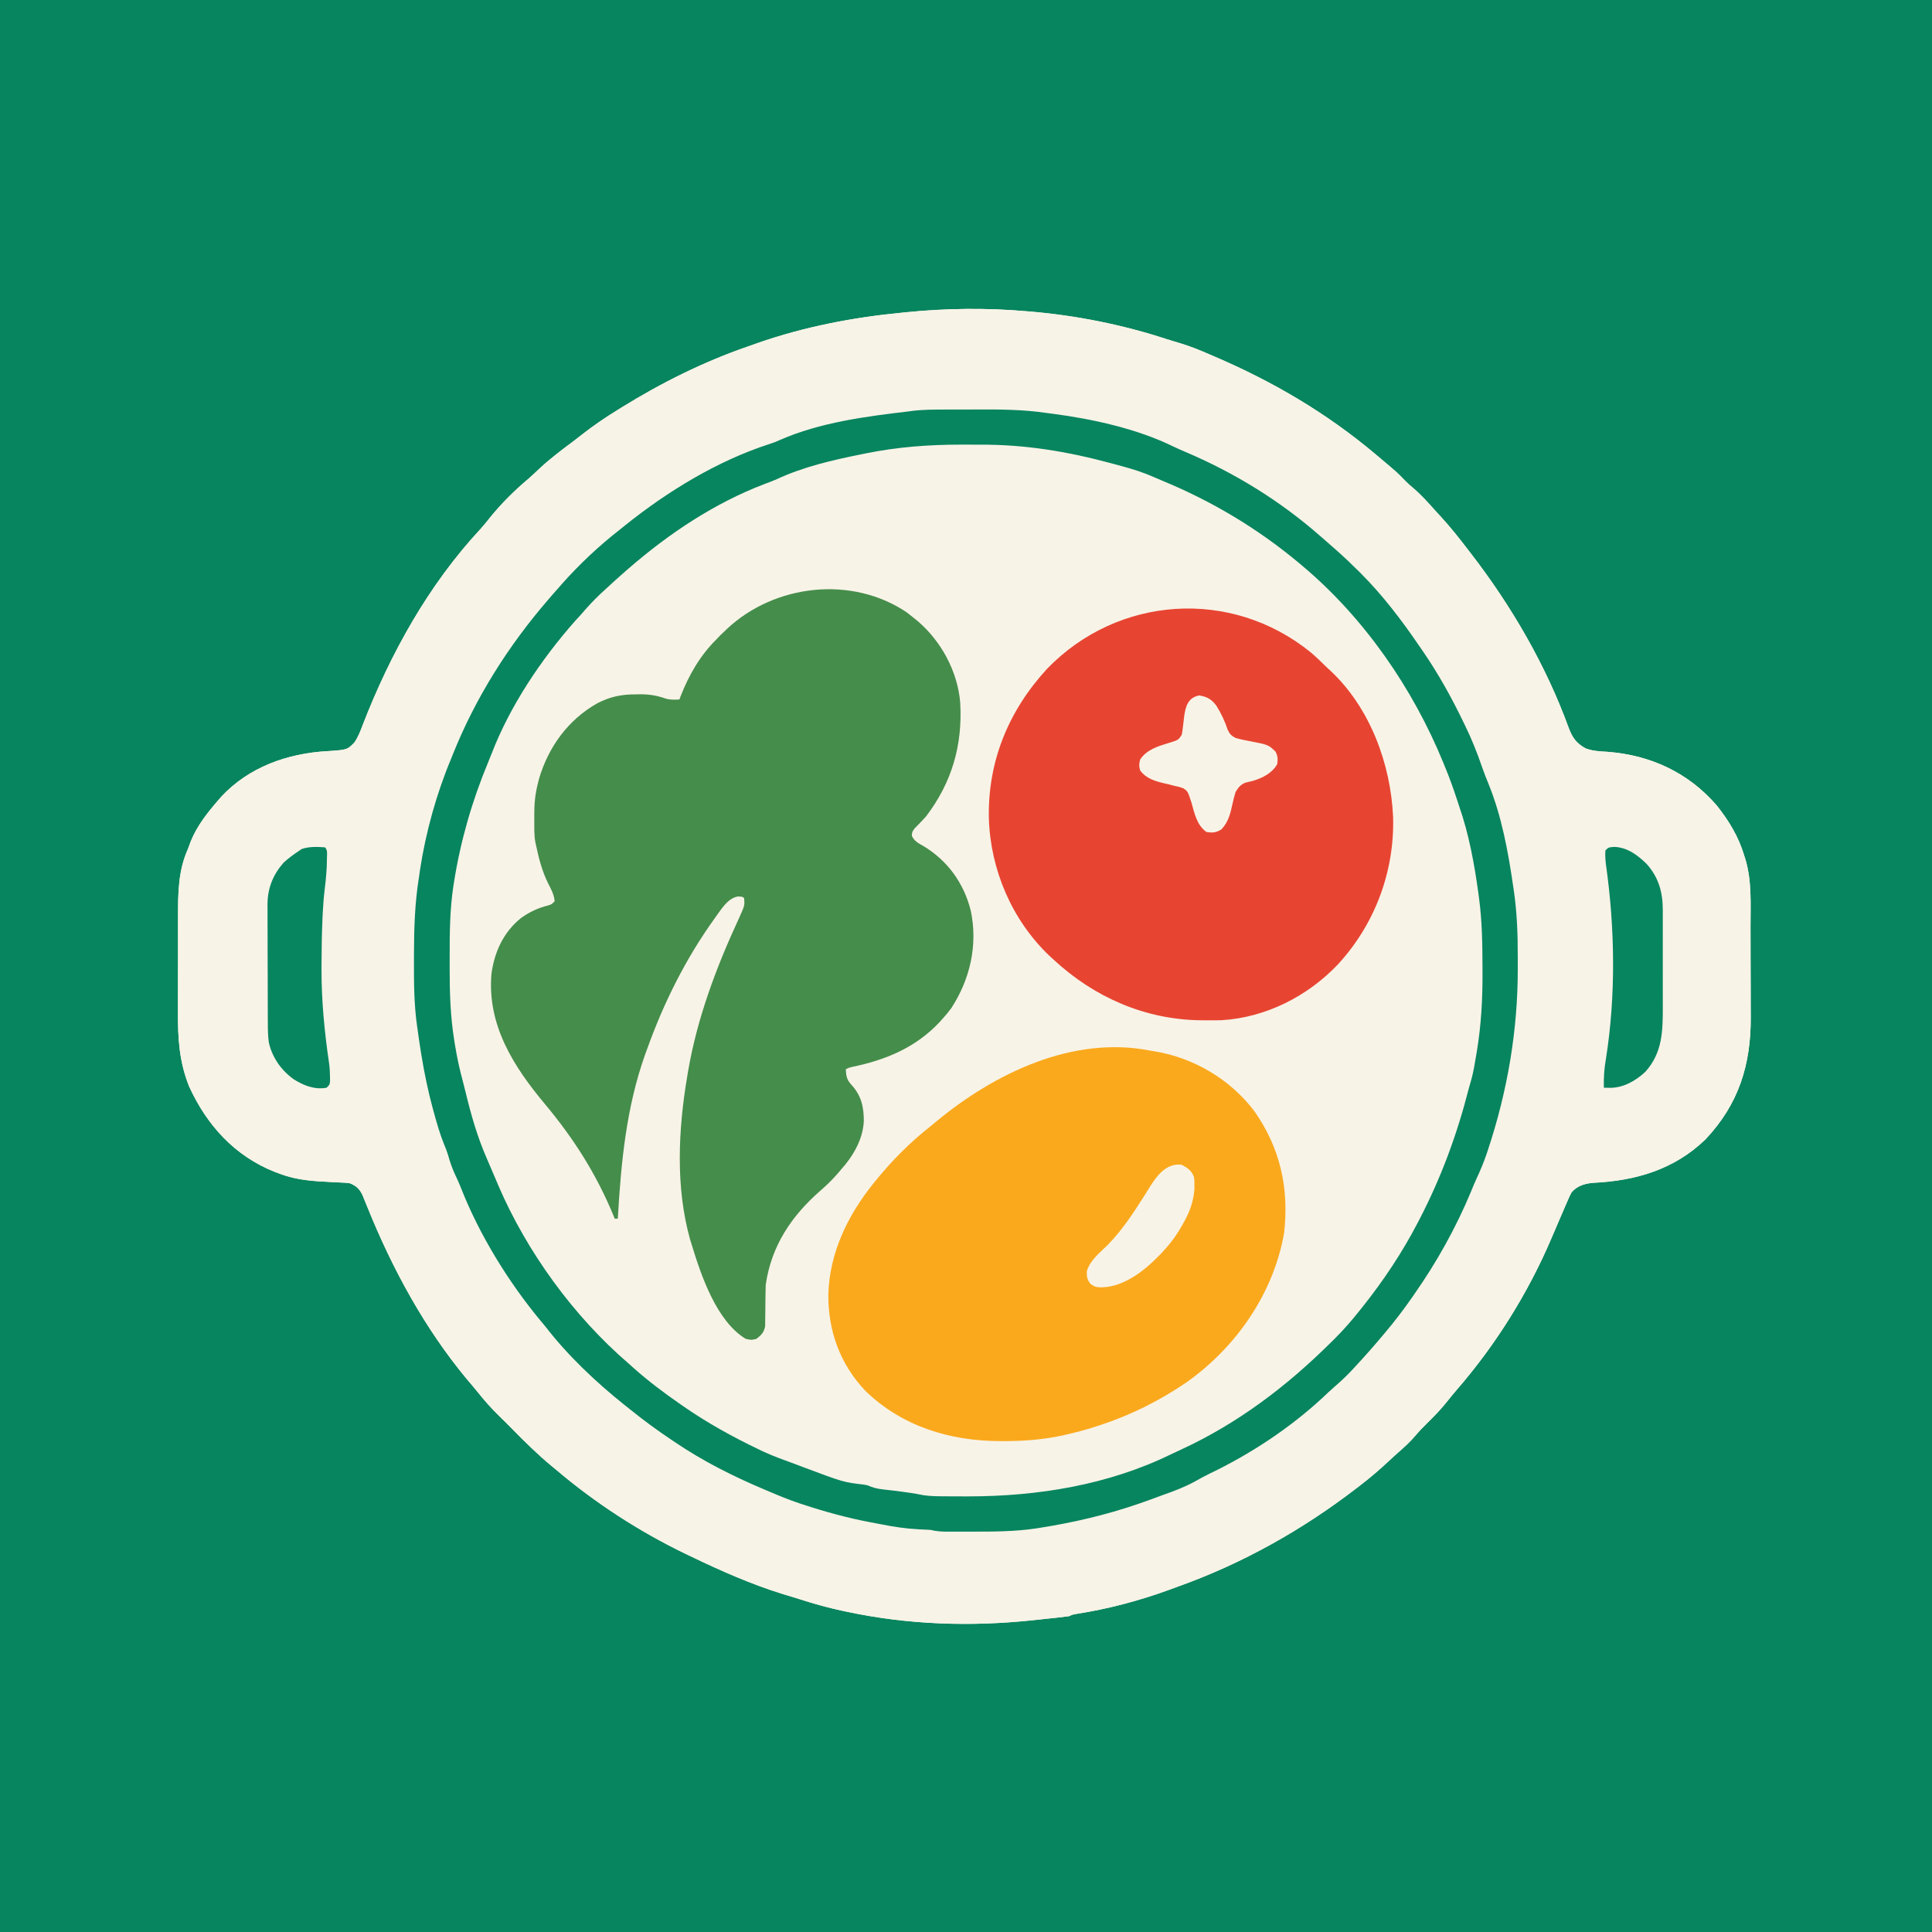
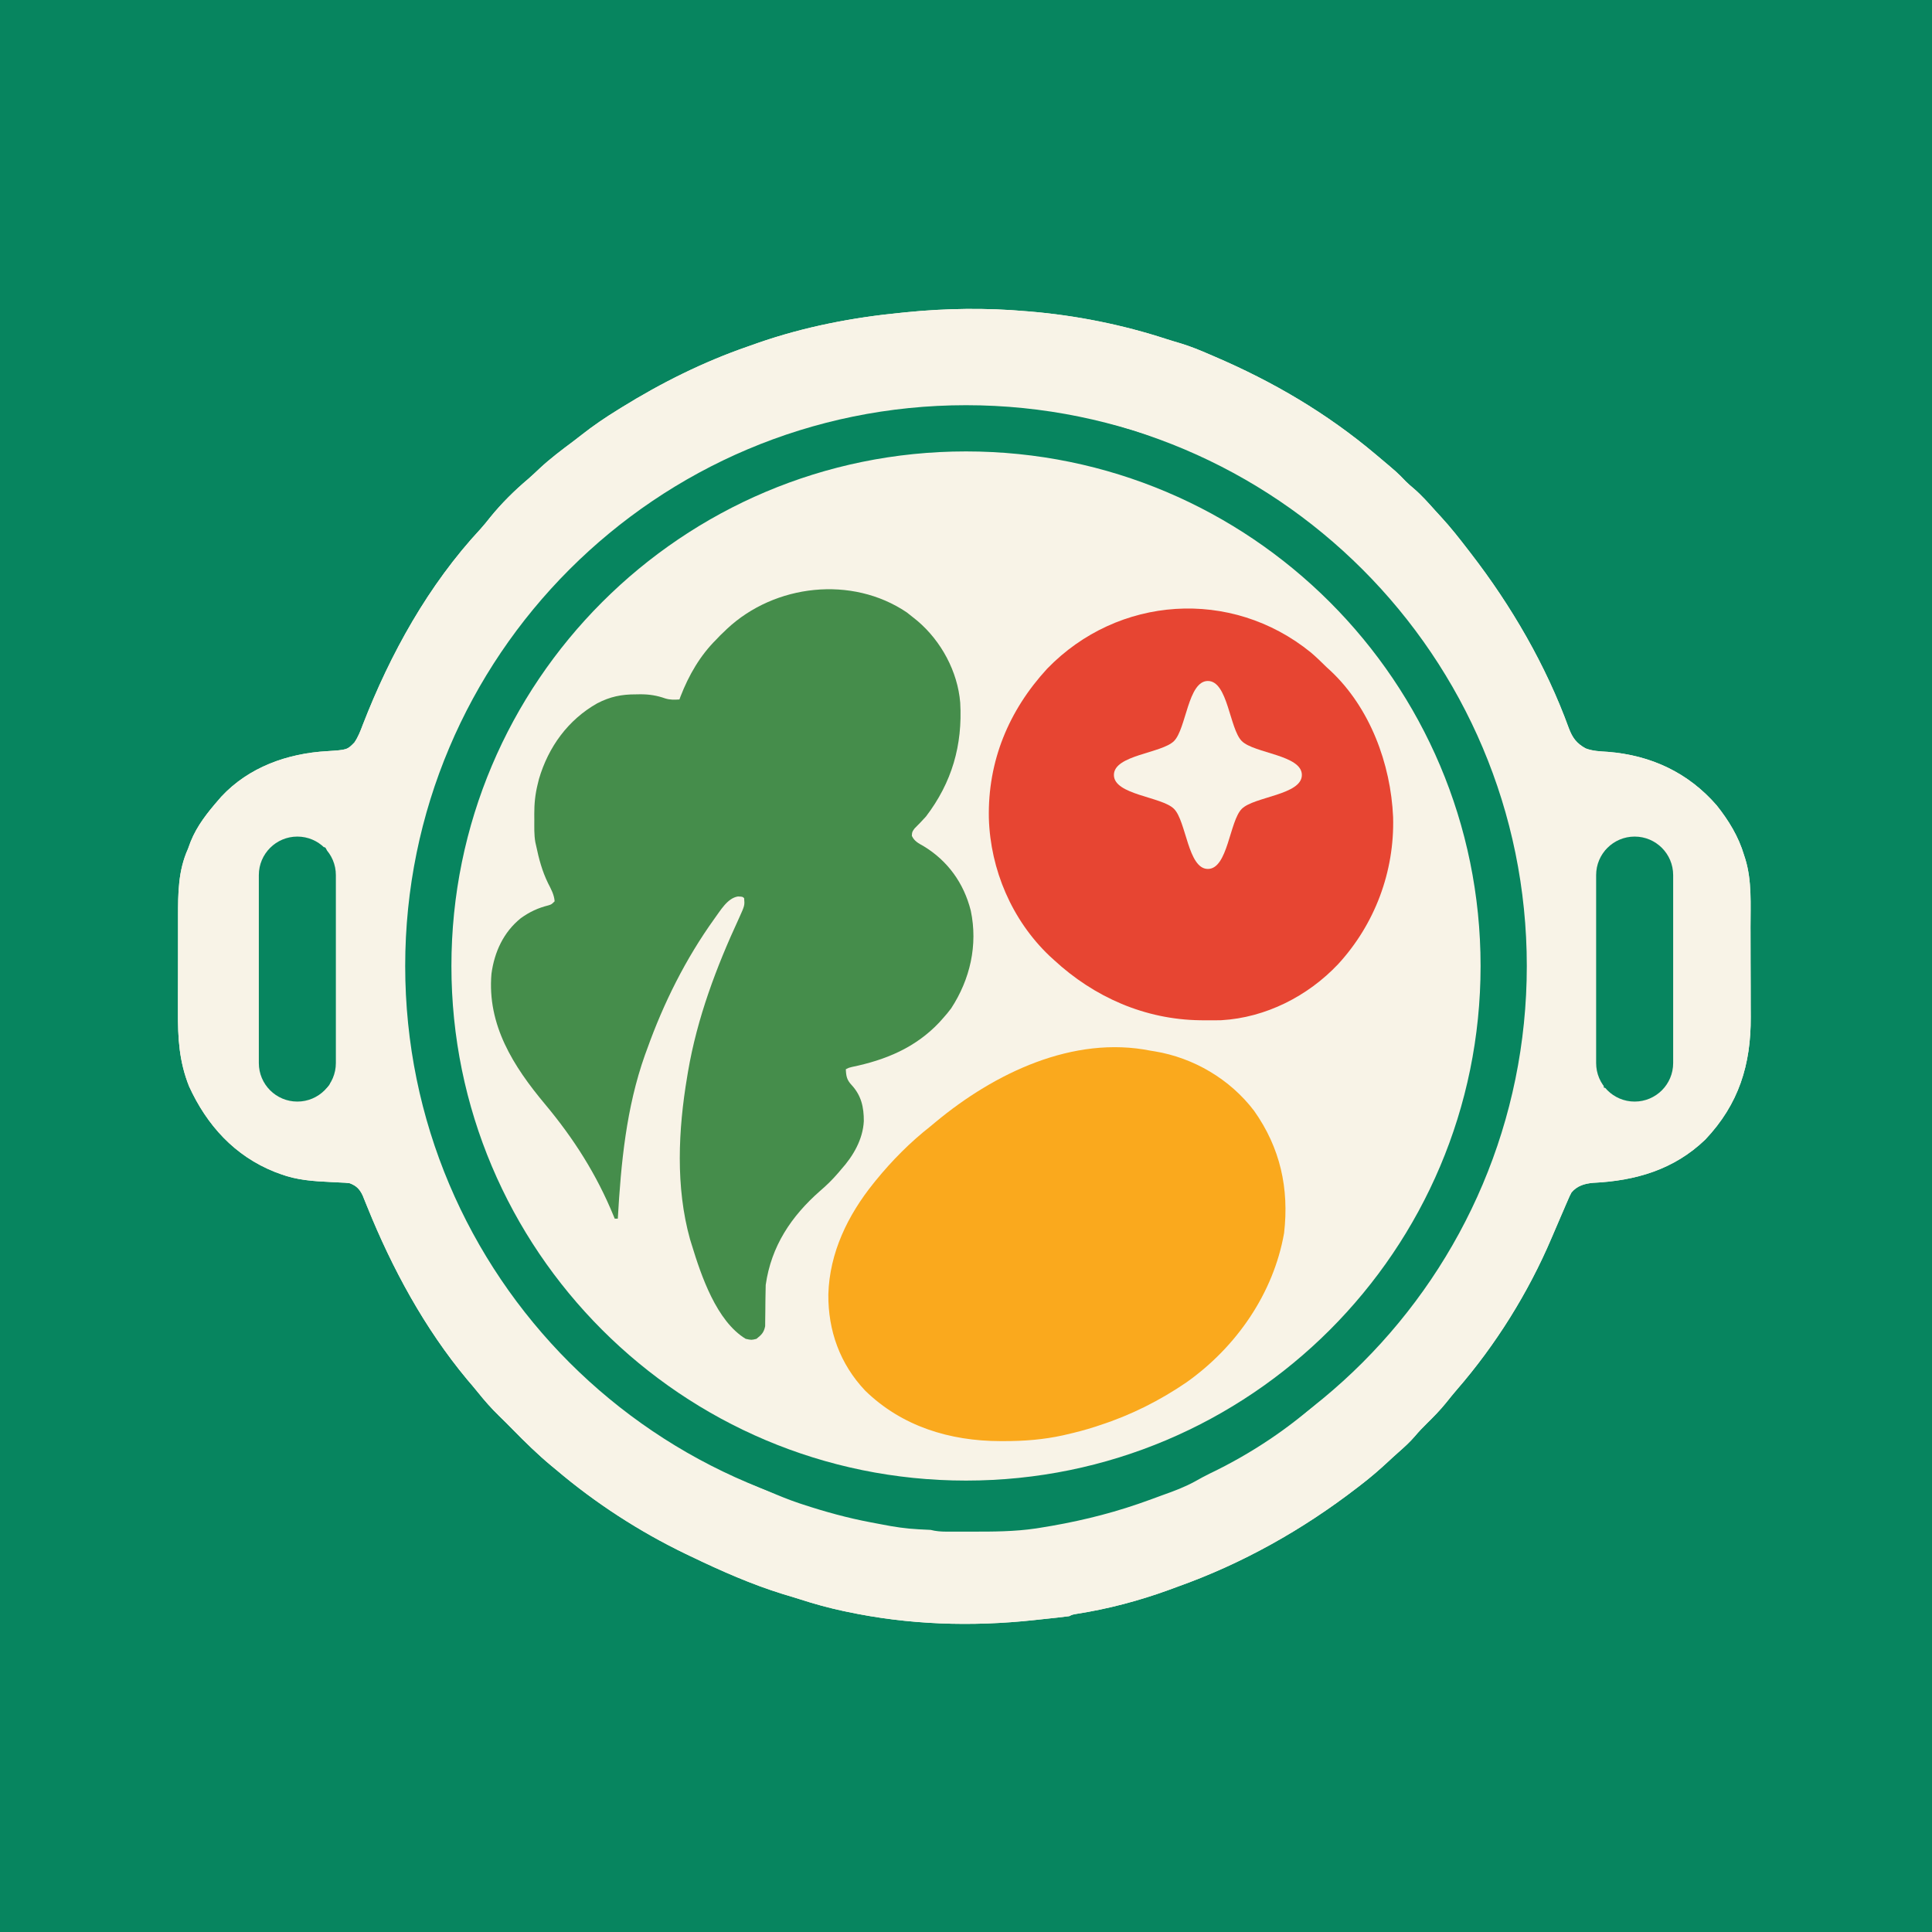
<svg xmlns="http://www.w3.org/2000/svg" viewBox="0 0 1254 1254">
  <path fill="#07855F" d="M0 0h1254v1254H0z" />
  <g transform="translate(0 16)">
    <path d="M0 0 C0.87 0.07 1.74 0.14 2.63 0.21 C32.52 2.74 62.6 8.75 91.1 18.07 C94.22 19.07 97.35 19.99 100.48 20.92 C106.85 22.88 112.9 25.33 119 28 C119.98 28.42 120.95 28.84 121.96 29.27 C160.31 45.7 195.05 66.07 227 93 C227.28 93.24 227.28 93.24 228.71 94.44 C241 104.78 241 104.78 246.45 110.45 C248.14 112.14 249.92 113.65 251.75 115.19 C256.82 119.56 261.22 124.54 265.67 129.52 C266.87 130.86 268.09 132.18 269.32 133.5 C275.63 140.36 281.33 147.62 287 155 C287.47 155.61 287.95 156.22 288.43 156.85 C314.97 191.17 337.45 229.84 352.28 270.67 C354.6 276.83 357.24 280.47 363.15 283.75 C367.82 285.55 372.67 285.69 377.62 286 C405.54 288.21 429.74 299.43 448.25 320.75 C456.01 330.5 462.45 341 466 353 C466.14 353.44 466.14 353.44 466.86 355.66 C471.17 369.84 470.18 385.14 470.2 399.8 C470.21 400.88 470.21 401.97 470.21 403.08 C470.23 408.81 470.24 414.53 470.24 420.25 C470.25 426.12 470.27 431.99 470.3 437.85 C470.32 442.41 470.32 446.96 470.32 451.52 C470.33 453.68 470.33 455.84 470.35 458 C470.52 488.95 462.65 514.62 440.88 537.62 C420.62 557.15 395.66 564.42 368.09 565.73 C362.56 566.21 357.67 567.63 354 572 C352.76 574.38 352.76 574.38 351.55 577.2 C351.1 578.24 350.65 579.27 350.18 580.34 C349.71 581.44 349.24 582.55 348.75 583.69 C348.5 584.25 348.5 584.25 347.26 587.12 C345.18 591.92 343.11 596.73 341.07 601.54 C325.99 637 304.79 671.01 279.51 700.09 C277.12 702.86 274.84 705.7 272.56 708.56 C268.75 713.26 264.62 717.5 260.31 721.72 C257.53 724.45 254.88 727.21 252.38 730.19 C249.12 734 245.5 737.27 241.74 740.58 C239.3 742.73 236.91 744.93 234.53 747.14 C228.89 752.38 223.11 757.32 217 762 C216.32 762.53 215.64 763.05 214.94 763.59 C179.41 790.99 140.31 812.96 98 828 C96.29 828.63 94.59 829.26 92.88 829.89 C73.41 836.98 53.4 842.29 32.93 845.49 C30 846 30 846 28 847 C25.41 847.36 22.84 847.66 20.24 847.94 C19.46 848.02 18.67 848.11 17.87 848.2 C16.2 848.38 14.53 848.55 12.86 848.73 C10.37 848.99 7.87 849.27 5.37 849.54 C-35.52 853.96 -76.4 852.65 -116.69 844.06 C-117.45 843.9 -118.22 843.74 -119.01 843.57 C-128.3 841.56 -137.35 839.09 -146.39 836.16 C-150.04 834.99 -153.7 833.89 -157.38 832.81 C-178.29 826.37 -198.31 817.48 -218 808 C-218.93 807.56 -219.85 807.11 -220.81 806.66 C-251 792.11 -279.43 773.68 -305 752 C-306.07 751.12 -307.14 750.23 -308.21 749.35 C-317.09 741.95 -325.25 733.95 -333.33 725.7 C-336.23 722.74 -339.16 719.81 -342.14 716.93 C-347.03 712.17 -351.44 707.19 -355.7 701.86 C-358 699 -360.37 696.22 -362.75 693.44 C-390.47 660.15 -411.53 621.21 -427.67 581.17 C-427.81 580.84 -427.81 580.84 -428.48 579.19 C-429.21 577.41 -429.92 575.62 -430.64 573.84 C-432.61 569.74 -434.74 567.62 -439 566 C-441.97 565.65 -441.97 565.65 -445.43 565.51 C-446.69 565.44 -447.95 565.38 -449.26 565.32 C-449.59 565.3 -449.59 565.3 -451.27 565.22 C-462.55 564.68 -473.32 564.01 -484 560 C-484.59 559.78 -484.59 559.78 -487.57 558.69 C-513.72 548.29 -531.73 528.36 -543.25 503.19 C-549.75 486.96 -550.59 471.79 -550.5 454.5 C-550.5 452.16 -550.5 449.82 -550.5 447.49 C-550.5 442.62 -550.49 437.75 -550.47 432.88 C-550.44 426.68 -550.44 420.48 -550.45 414.29 C-550.46 409.47 -550.45 404.66 -550.44 399.84 C-550.44 397.56 -550.44 395.27 -550.44 392.99 C-550.45 377.72 -550.38 363.14 -544 349 C-543.41 347.42 -542.83 345.83 -542.25 344.25 C-538.11 333.93 -531.25 325.32 -524 317 C-523.47 316.39 -522.94 315.77 -522.4 315.14 C-504.52 295.89 -479.36 287 -453.69 285.56 C-440.63 284.7 -440.63 284.7 -435.97 279.92 C-433.51 276.28 -432.09 272.6 -430.56 268.5 C-412.65 222.33 -387.96 177.72 -354.05 141.27 C-351.86 138.84 -349.84 136.32 -347.81 133.75 C-340.45 124.66 -331.96 116.29 -323.02 108.75 C-320.46 106.53 -318.02 104.2 -315.56 101.88 C-308.79 95.57 -301.43 90.07 -294.03 84.53 C-292.17 83.13 -290.34 81.71 -288.52 80.27 C-280.98 74.33 -273.16 69.02 -265 64 C-264.27 63.55 -263.55 63.1 -262.8 62.63 C-236.73 46.47 -209.41 32.85 -180.4 22.83 C-178.33 22.11 -176.26 21.38 -174.2 20.64 C-144.16 10.16 -112.61 4.05 -81 1 C-80 0.9 -79.01 0.79 -77.98 0.69 C-52.3 -1.92 -25.74 -2.26 0 0 Z " fill="#F8F3E7" transform="translate(666,186)" />
    <path d="M0 0 C0.87 0.07 1.74 0.14 2.63 0.21 C32.52 2.74 62.6 8.75 91.1 18.07 C94.22 19.07 97.35 19.99 100.48 20.92 C106.85 22.88 112.9 25.33 119 28 C119.98 28.42 120.95 28.84 121.96 29.27 C160.31 45.7 195.05 66.07 227 93 C227.28 93.24 227.28 93.24 228.71 94.44 C241 104.78 241 104.78 246.45 110.45 C248.14 112.14 249.92 113.65 251.75 115.19 C256.82 119.56 261.22 124.54 265.67 129.52 C266.87 130.86 268.09 132.18 269.32 133.5 C275.63 140.36 281.33 147.62 287 155 C287.47 155.61 287.95 156.22 288.43 156.85 C314.97 191.17 337.45 229.84 352.28 270.67 C354.6 276.83 357.24 280.47 363.15 283.75 C367.82 285.55 372.67 285.69 377.62 286 C405.54 288.21 429.74 299.43 448.25 320.75 C456.01 330.5 462.45 341 466 353 C466.14 353.44 466.14 353.44 466.86 355.66 C471.17 369.84 470.18 385.14 470.2 399.8 C470.21 400.88 470.21 401.97 470.21 403.08 C470.23 408.81 470.24 414.53 470.24 420.25 C470.25 426.12 470.27 431.99 470.3 437.85 C470.32 442.41 470.32 446.96 470.32 451.52 C470.33 453.68 470.33 455.84 470.35 458 C470.52 488.95 462.65 514.62 440.88 537.62 C420.62 557.15 395.66 564.42 368.09 565.73 C362.56 566.21 357.67 567.63 354 572 C352.76 574.38 352.76 574.38 351.55 577.2 C351.1 578.24 350.65 579.27 350.18 580.34 C349.71 581.44 349.24 582.55 348.75 583.69 C348.5 584.25 348.5 584.25 347.26 587.12 C345.18 591.92 343.11 596.73 341.07 601.54 C325.99 637 304.79 671.01 279.51 700.09 C277.12 702.86 274.84 705.7 272.56 708.56 C268.75 713.26 264.62 717.5 260.31 721.72 C257.53 724.45 254.88 727.21 252.38 730.19 C249.12 734 245.5 737.27 241.74 740.58 C239.3 742.73 236.91 744.93 234.53 747.14 C228.89 752.38 223.11 757.32 217 762 C216.32 762.53 215.64 763.05 214.94 763.59 C179.41 790.99 140.31 812.96 98 828 C96.29 828.63 94.59 829.26 92.88 829.89 C73.41 836.98 53.4 842.29 32.93 845.49 C30 846 30 846 28 847 C25.41 847.36 22.84 847.66 20.24 847.94 C19.46 848.02 18.67 848.11 17.87 848.2 C16.2 848.38 14.53 848.55 12.86 848.73 C10.37 848.99 7.87 849.27 5.37 849.54 C-35.52 853.96 -76.4 852.65 -116.69 844.06 C-117.45 843.9 -118.22 843.74 -119.01 843.57 C-128.3 841.56 -137.35 839.09 -146.39 836.16 C-150.04 834.99 -153.7 833.89 -157.38 832.81 C-178.29 826.37 -198.31 817.48 -218 808 C-218.93 807.56 -219.85 807.11 -220.81 806.66 C-251 792.11 -279.43 773.68 -305 752 C-306.07 751.12 -307.14 750.23 -308.21 749.35 C-317.09 741.95 -325.25 733.95 -333.33 725.7 C-336.23 722.74 -339.16 719.81 -342.14 716.93 C-347.03 712.17 -351.44 707.19 -355.7 701.86 C-358 699 -360.37 696.22 -362.75 693.44 C-390.47 660.15 -411.53 621.21 -427.67 581.17 C-427.81 580.84 -427.81 580.84 -428.48 579.19 C-429.21 577.41 -429.92 575.62 -430.64 573.84 C-432.61 569.74 -434.74 567.62 -439 566 C-441.97 565.65 -441.97 565.65 -445.43 565.51 C-446.69 565.44 -447.95 565.38 -449.26 565.32 C-449.59 565.3 -449.59 565.3 -451.27 565.22 C-462.55 564.68 -473.32 564.01 -484 560 C-484.59 559.78 -484.59 559.78 -487.57 558.69 C-513.72 548.29 -531.73 528.36 -543.25 503.19 C-549.75 486.96 -550.59 471.79 -550.5 454.5 C-550.5 452.16 -550.5 449.82 -550.5 447.49 C-550.5 442.62 -550.49 437.75 -550.47 432.88 C-550.44 426.68 -550.44 420.48 -550.45 414.29 C-550.46 409.47 -550.45 404.66 -550.44 399.84 C-550.44 397.56 -550.44 395.27 -550.44 392.99 C-550.45 377.72 -550.38 363.14 -544 349 C-543.41 347.42 -542.83 345.83 -542.25 344.25 C-538.11 333.93 -531.25 325.32 -524 317 C-523.47 316.39 -522.94 315.77 -522.4 315.14 C-504.52 295.89 -479.36 287 -453.69 285.56 C-440.63 284.7 -440.63 284.7 -435.97 279.92 C-433.51 276.28 -432.09 272.6 -430.56 268.5 C-412.65 222.33 -387.96 177.72 -354.05 141.27 C-351.86 138.84 -349.84 136.32 -347.81 133.75 C-340.45 124.66 -331.96 116.29 -323.02 108.75 C-320.46 106.53 -318.02 104.2 -315.56 101.88 C-308.79 95.57 -301.43 90.07 -294.03 84.53 C-292.17 83.13 -290.34 81.71 -288.52 80.27 C-280.98 74.33 -273.16 69.02 -265 64 C-264.27 63.55 -263.55 63.1 -262.8 62.63 C-236.73 46.47 -209.41 32.85 -180.4 22.83 C-178.33 22.11 -176.26 21.38 -174.2 20.64 C-144.16 10.16 -112.61 4.05 -81 1 C-80 0.9 -79.01 0.79 -77.98 0.69 C-52.3 -1.92 -25.74 -2.26 0 0 Z M-104.19 92.31 C-105.24 92.52 -106.3 92.73 -107.39 92.95 C-125.73 96.68 -144.7 101.01 -161.73 108.99 C-164.41 110.18 -167.13 111.18 -169.88 112.19 C-202.4 124.63 -231.8 144.28 -258 167 C-258.62 167.54 -259.25 168.08 -259.89 168.63 C-264.7 172.81 -269.41 177.09 -274.06 181.44 C-274.73 182.05 -275.4 182.67 -276.09 183.31 C-280.71 187.63 -284.89 192.2 -289 197 C-290.21 198.31 -291.41 199.63 -292.62 200.94 C-314.64 225.82 -335 256.17 -346.96 287.3 C-347.7 289.22 -348.47 291.12 -349.26 293.01 C-359.64 317.96 -367.08 343.81 -371.31 370.5 C-371.47 371.5 -371.63 372.5 -371.8 373.53 C-374.01 388.53 -374.17 403.6 -374.13 418.72 C-374.13 421.5 -374.13 424.27 -374.14 427.05 C-374.14 442.52 -373.66 457.76 -371.19 473.06 C-371.01 474.18 -370.83 475.3 -370.65 476.45 C-369.35 484.42 -367.69 492.18 -365.54 499.97 C-364.93 502.26 -364.37 504.55 -363.81 506.85 C-360.22 521.68 -356.16 536 -350 550 C-349.22 551.82 -348.44 553.65 -347.66 555.47 C-346.45 558.32 -345.22 561.16 -344 564 C-343.55 565.08 -343.1 566.16 -342.63 567.27 C-324.08 610.49 -293.72 652.33 -258 683 C-256.89 683.99 -255.79 684.98 -254.69 685.97 C-245.28 694.37 -235.36 701.81 -225 709 C-224.37 709.44 -223.73 709.89 -223.08 710.35 C-207.29 721.38 -190.37 730.72 -173 739 C-172.2 739.38 -171.4 739.77 -170.58 740.16 C-163.84 743.28 -156.82 745.76 -149.85 748.32 C-148.33 748.88 -146.81 749.45 -145.3 750.03 C-118.53 760.09 -118.53 760.09 -105.34 761.61 C-103 762 -103 762 -100.66 762.98 C-97.28 764.28 -94.1 764.6 -90.5 765 C-89.08 765.16 -87.65 765.33 -86.23 765.5 C-85.52 765.58 -84.81 765.66 -84.08 765.75 C-78.18 766.47 -72.27 767.34 -66.45 768.52 C-61.93 769.15 -57.49 769.18 -52.93 769.2 C-51.95 769.21 -50.98 769.22 -49.97 769.22 C-46.79 769.24 -43.61 769.25 -40.44 769.25 C-39.35 769.25 -38.27 769.25 -37.16 769.25 C7.64 769.21 53.3 761.82 93.88 742.02 C96.25 740.88 98.63 739.78 101.01 738.68 C137.63 721.72 169.1 697.84 197.69 669.5 C198.13 669.07 198.13 669.07 200.35 666.88 C206.34 660.9 211.76 654.64 217 648 C217.56 647.3 218.12 646.6 218.7 645.88 C232.11 628.99 244.02 611.13 254 592 C254.35 591.34 254.69 590.67 255.05 589.99 C269.36 562.48 279.72 534.44 287.36 504.43 C287.88 502.45 288.46 500.48 289.05 498.52 C290.37 493.65 291.18 488.73 292 483.75 C292.16 482.8 292.33 481.84 292.5 480.86 C295.39 463.49 296.34 446.41 296.25 428.81 C296.25 427.78 296.24 426.74 296.24 425.68 C296.19 410.71 296 395.86 294 381 C293.94 380.51 293.94 380.51 293.61 378.04 C290.99 358.81 287.42 339.34 281 321 C280.58 319.73 280.17 318.46 279.75 317.19 C277.4 310.02 274.91 302.96 272 296 C271.63 295.09 271.27 294.19 270.89 293.25 C251.11 244.82 219.31 198.72 179 165 C178.46 164.55 177.92 164.09 177.36 163.63 C150.42 141.07 120.73 123.35 88.26 109.94 C86.33 109.14 84.41 108.31 82.5 107.47 C75.8 104.55 69.04 102.4 61.98 100.53 C59.87 99.97 57.77 99.39 55.66 98.82 C26.9 91.03 -0.47 86.46 -30.37 86.61 C-34.3 86.62 -38.23 86.61 -42.15 86.59 C-63.04 86.57 -83.69 88.13 -104.19 92.31 Z " fill="#F8F3E7" transform="translate(666,186)" />
    <path d="M0 0 C1.52 1.16 3.02 2.35 4.5 3.56 C5.34 4.24 6.18 4.92 7.04 5.61 C22.42 18.69 33.11 38.45 34.75 58.66 C36.33 86.3 29.35 110.48 12.5 132.56 C10.09 135.21 7.64 137.8 5.09 140.31 C3.5 142.56 3.5 142.56 3.35 145.09 C4.99 148.61 7.67 149.91 10.94 151.75 C26.66 161.26 37.12 175.81 41.61 193.68 C46.29 215.96 41.17 238.2 28.88 257.04 C27.19 259.33 25.41 261.45 23.5 263.56 C22.71 264.45 21.92 265.33 21.11 266.24 C5.59 282.66 -13.79 290.61 -35.58 295.1 C-37.5 295.56 -37.5 295.56 -39.5 296.56 C-39.31 301.12 -38.85 303.53 -35.69 306.88 C-29.48 313.66 -27.79 321.12 -27.82 330.24 C-28.41 342.1 -34.71 352.91 -42.5 361.56 C-43.14 362.32 -43.78 363.08 -44.44 363.86 C-48.11 368.14 -51.96 371.92 -56.24 375.58 C-74.93 392 -87.91 411.38 -91.5 436.56 C-91.59 438.89 -91.63 441.21 -91.64 443.54 C-91.66 444.85 -91.68 446.16 -91.7 447.51 C-91.73 449.57 -91.75 451.63 -91.75 453.7 C-91.75 455.71 -91.79 457.71 -91.83 459.72 C-91.83 460.32 -91.83 460.32 -91.86 463.34 C-92.68 467.48 -94.24 468.96 -97.5 471.56 C-100.75 472.38 -100.75 472.38 -104.5 471.56 C-123.44 460.06 -133.36 430.64 -139.5 410.56 C-139.88 409.34 -140.26 408.12 -140.64 406.87 C-150.07 373.05 -148.27 335.84 -142.5 301.56 C-142.41 301.01 -142.41 301.01 -141.95 298.23 C-136.01 263.35 -123.59 230.37 -108.78 198.4 C-105.11 190.26 -105.11 190.26 -105.5 185.56 C-106.5 184.56 -106.5 184.56 -109.56 184.44 C-116.44 185.53 -120.94 193.71 -124.85 198.94 C-143.46 224.87 -157.78 253.55 -168.5 283.56 C-168.96 284.82 -169.43 286.07 -169.89 287.33 C-182.04 321.61 -185.45 357.55 -187.5 393.56 C-188.16 393.56 -188.82 393.56 -189.5 393.56 C-189.72 393.02 -189.94 392.48 -190.17 391.92 C-201.25 364.87 -216.07 341.59 -234.8 319.18 C-255.26 294.69 -272.39 267.84 -269.5 234.56 C-267.59 220.47 -261.72 207.64 -250.5 198.56 C-244.84 194.48 -239.31 191.88 -232.53 190.2 C-230.5 189.56 -230.5 189.56 -228.5 187.56 C-228.83 183.19 -230.86 179.6 -232.81 175.75 C-236.63 167.93 -238.72 160.05 -240.5 151.56 C-240.59 151.17 -240.59 151.17 -241.03 149.2 C-241.9 144.3 -241.68 139.34 -241.69 134.38 C-241.7 133.29 -241.71 132.2 -241.72 131.08 C-241.74 124.32 -241.14 118.12 -239.5 111.56 C-239.23 110.45 -238.96 109.34 -238.68 108.2 C-232.59 87.41 -219.79 69.78 -200.88 59.08 C-192.46 54.72 -185.12 53.22 -175.69 53.25 C-175.22 53.24 -175.22 53.24 -172.86 53.2 C-167.05 53.2 -162.18 53.97 -156.7 55.9 C-153.52 56.86 -150.79 56.78 -147.5 56.56 C-147.38 56.23 -147.38 56.23 -146.76 54.54 C-141.39 40.74 -134.07 28.02 -123.5 17.56 C-122.68 16.7 -121.85 15.83 -121 14.94 C-120.18 14.15 -119.35 13.37 -118.5 12.56 C-117.89 11.97 -117.28 11.38 -116.66 10.77 C-85.6 -18.32 -35.59 -23.97 0 0 Z " fill="#458D4B" transform="translate(588.5,381.4375)" />
    <path d="M0 0 C0.81 0.13 1.62 0.26 2.45 0.39 C27.8 4.57 51.4 18.49 67 39 C83.99 63.01 89.8 89.36 86.46 118.36 C79.57 157.56 55.45 192.28 23.22 215.16 C5.96 226.98 -13.09 236.57 -33 243 C-34.03 243.35 -35.06 243.69 -36.12 244.05 C-42.3 246.05 -48.54 247.68 -54.88 249.12 C-55.56 249.28 -56.24 249.44 -56.94 249.61 C-69.76 252.43 -82.48 253.41 -95.56 253.38 C-95.93 253.38 -95.93 253.38 -97.79 253.38 C-130.47 253.32 -161.61 243.83 -185.39 220.67 C-201.83 203.34 -209.56 181.64 -209.35 158.08 C-208.58 131.09 -196.7 106.71 -180 86 C-179.53 85.41 -179.06 84.83 -178.57 84.22 C-167.95 71.18 -156.23 59.39 -143 49 C-141.89 48.08 -140.79 47.16 -139.69 46.24 C-101.63 14.64 -50.49 -10.16 0 0 Z " fill="#FAA91D" transform="translate(747,666)" />
    <path d="M0 0 C3.56 3.03 6.89 6.26 10.21 9.55 C11.05 10.31 11.88 11.07 12.74 11.86 C38.42 35.91 51.9 72.26 53.43 106.88 C54.42 142.26 41.56 176.47 17.7 202.4 C-1.92 223.15 -29.23 237.06 -58.04 238.74 C-61.4 238.82 -64.74 238.83 -68.1 238.8 C-69.29 238.79 -70.49 238.78 -71.71 238.77 C-107.64 238.3 -140.58 223.82 -166.79 199.55 C-167.76 198.66 -168.72 197.78 -169.72 196.87 C-194 173.69 -207.97 141.01 -208.95 107.59 C-209.7 70.62 -196.13 37.77 -171.09 10.56 C-125.11 -36.89 -51.68 -41.91 0 0 Z " fill="#E74532" transform="translate(850.79,407.4517)" />
    <path d="M0 0 C1.33 -0 2.67 -0.01 4 -0.01 C6.79 -0.02 9.58 -0.02 12.37 -0.02 C15.19 -0.02 18.02 -0.02 20.84 -0.04 C36.07 -0.11 51.09 -0.06 66.19 2.17 C67.68 2.36 69.16 2.56 70.65 2.75 C96.31 6.11 125.25 12.47 148.54 23.88 C151.17 25.16 153.83 26.31 156.52 27.45 C188.62 41.13 217.96 59.14 244.19 82.17 C244.92 82.8 245.66 83.43 246.41 84.09 C248.35 85.77 250.27 87.47 252.19 89.17 C252.93 89.82 253.68 90.47 254.44 91.14 C259.4 95.52 264.19 100.06 268.88 104.73 C269.4 105.25 269.92 105.77 270.46 106.3 C284.63 120.52 296.91 136.61 308.19 153.17 C309.05 154.41 309.91 155.66 310.77 156.9 C320.85 171.6 329.49 187.11 337.19 203.17 C337.5 203.8 337.81 204.44 338.13 205.09 C342.45 213.95 346.01 222.83 349.19 232.17 C349.68 233.52 350.18 234.88 350.69 236.23 C350.92 236.85 351.15 237.47 351.39 238.1 C352 239.66 352.63 241.22 353.27 242.77 C361.94 264.09 366.08 286.93 369.38 309.61 C369.46 310.18 369.46 310.18 369.89 313.09 C371.83 326.97 372.35 340.64 372.32 354.64 C372.32 357.46 372.32 360.29 372.33 363.11 C372.35 403.07 365.64 442.28 353.07 480.23 C352.91 480.7 352.91 480.7 352.12 483.09 C350.18 488.76 347.91 494.2 345.36 499.62 C344.16 502.23 343.07 504.87 342 507.54 C332.2 531.07 319.8 553.29 305.19 574.17 C304.99 574.47 304.99 574.47 303.94 575.97 C298.37 584 292.51 591.7 286.19 599.17 C285.76 599.69 285.32 600.21 284.87 600.74 C278.91 607.87 272.77 614.81 266.44 621.61 C265.84 622.26 265.24 622.91 264.62 623.57 C260.95 627.48 257.12 631.07 253.05 634.56 C250.55 636.73 248.16 639.01 245.75 641.29 C224.6 660.92 198.79 677.98 172.82 690.4 C169.36 692.06 166.03 693.91 162.69 695.79 C156.03 699.42 149.14 702.01 142.01 704.52 C139.54 705.4 137.08 706.32 134.63 707.23 C132.82 707.88 131.01 708.53 129.19 709.17 C128.66 709.36 128.66 709.36 125.96 710.31 C105.07 717.49 83.74 722.44 61.94 725.86 C61.2 725.97 60.46 726.09 59.69 726.22 C45.78 728.29 31.72 728.33 17.69 728.3 C14.9 728.29 12.12 728.3 9.34 728.3 C7.55 728.3 5.77 728.3 3.99 728.3 C3.16 728.3 2.34 728.3 1.49 728.31 C-2.13 728.29 -5.32 728.06 -8.81 727.17 C-11.37 727.01 -13.93 726.89 -16.5 726.79 C-24.67 726.38 -32.53 725.21 -40.55 723.61 C-42.92 723.15 -45.31 722.7 -47.69 722.26 C-62.7 719.42 -77.18 715.44 -91.68 710.67 C-92.51 710.4 -93.35 710.12 -94.2 709.84 C-100.88 707.6 -107.34 704.93 -113.81 702.17 C-114.78 701.76 -115.75 701.35 -116.75 700.93 C-137.08 692.35 -156.52 682.56 -174.81 670.17 C-175.12 669.96 -175.12 669.96 -176.72 668.89 C-185.87 662.78 -194.68 656.35 -203.24 649.44 C-204.68 648.27 -206.14 647.12 -207.6 645.97 C-226.16 631.16 -244.3 613.97 -258.81 595.17 C-259.68 594.11 -260.56 593.06 -261.44 592.02 C-282.65 566.58 -301.74 535.65 -313.8 504.72 C-314.9 501.94 -316.15 499.25 -317.43 496.54 C-319.37 492.35 -320.79 488.2 -322.02 483.75 C-322.76 481.34 -323.63 479.1 -324.62 476.79 C-327.32 470.11 -329.28 463.23 -331.18 456.29 C-331.38 455.59 -331.57 454.88 -331.77 454.16 C-334.92 442.62 -337.32 431.03 -339.25 419.23 C-339.37 418.5 -339.48 417.78 -339.61 417.03 C-340.41 412.08 -341.13 407.13 -341.81 402.17 C-341.91 401.49 -342 400.8 -342.11 400.1 C-344.1 386.01 -344.16 371.95 -344.12 357.73 C-344.12 356.53 -344.12 355.34 -344.12 354.11 C-344.08 336.91 -343.6 320.16 -340.81 303.17 C-340.61 301.75 -340.41 300.34 -340.22 298.93 C-336.46 274.28 -329.47 249.12 -319.81 226.17 C-319.65 225.76 -319.65 225.76 -318.84 223.71 C-304.05 186.8 -282.76 153.21 -256.81 123.17 C-256.19 122.45 -255.58 121.73 -254.94 120.99 C-253.25 119.03 -251.53 117.1 -249.81 115.17 C-249.06 114.31 -248.31 113.46 -247.54 112.58 C-236.34 100.06 -224.04 88.51 -210.81 78.17 C-209.49 77.1 -208.16 76.04 -206.84 74.97 C-179.25 52.91 -147.08 33.25 -113.33 22.35 C-109.81 21.17 -109.81 21.17 -106.63 19.76 C-80.54 8.32 -50.86 4.47 -22.81 1.17 C-22.17 1.08 -21.54 0.99 -20.88 0.9 C-13.93 0.01 -7 0.01 0 0 Z M-51 28.48 C-52.05 28.69 -53.11 28.9 -54.19 29.12 C-72.54 32.85 -91.51 37.18 -108.54 45.16 C-111.22 46.35 -113.94 47.34 -116.68 48.36 C-149.2 60.8 -178.61 80.44 -204.81 103.17 C-205.43 103.71 -206.05 104.25 -206.7 104.8 C-211.5 108.98 -216.21 113.26 -220.87 117.61 C-221.54 118.22 -222.21 118.84 -222.9 119.47 C-227.52 123.79 -231.7 128.36 -235.81 133.17 C-237.02 134.48 -238.22 135.79 -239.43 137.11 C-261.45 161.99 -281.81 192.34 -293.77 223.47 C-294.51 225.38 -295.28 227.28 -296.07 229.18 C-306.44 254.13 -313.89 279.98 -318.12 306.67 C-318.28 307.67 -318.44 308.67 -318.6 309.7 C-320.82 324.69 -320.97 339.76 -320.94 354.89 C-320.93 357.67 -320.94 360.44 -320.95 363.22 C-320.95 378.69 -320.47 393.93 -318 409.23 C-317.82 410.35 -317.64 411.47 -317.46 412.62 C-316.16 420.59 -314.5 428.35 -312.35 436.14 C-311.74 438.43 -311.18 440.72 -310.62 443.02 C-307.03 457.85 -302.96 472.17 -296.81 486.17 C-296.03 487.99 -295.25 489.82 -294.47 491.64 C-293.25 494.49 -292.03 497.33 -290.81 500.17 C-290.36 501.25 -289.91 502.33 -289.44 503.44 C-270.89 546.66 -240.53 588.5 -204.81 619.17 C-203.7 620.16 -202.6 621.15 -201.5 622.14 C-192.09 630.54 -182.16 637.98 -171.81 645.17 C-171.17 645.61 -170.54 646.06 -169.89 646.51 C-154.1 657.55 -137.18 666.89 -119.81 675.17 C-119.01 675.55 -118.21 675.94 -117.39 676.33 C-110.65 679.45 -103.62 681.92 -96.66 684.48 C-95.14 685.05 -93.62 685.62 -92.11 686.2 C-65.34 696.25 -65.34 696.25 -52.15 697.78 C-49.81 698.17 -49.81 698.17 -47.47 699.15 C-44.09 700.44 -40.91 700.77 -37.31 701.17 C-35.88 701.33 -34.46 701.5 -33.04 701.66 C-32.33 701.75 -31.62 701.83 -30.89 701.91 C-24.99 702.63 -19.08 703.51 -13.26 704.68 C-8.74 705.32 -4.3 705.35 0.26 705.37 C1.24 705.38 2.22 705.39 3.22 705.39 C6.4 705.41 9.58 705.42 12.75 705.42 C13.84 705.42 14.92 705.42 16.03 705.42 C60.83 705.38 106.49 697.99 147.07 678.19 C149.44 677.05 151.82 675.95 154.2 674.85 C190.82 657.89 222.29 634.01 250.88 605.67 C251.32 605.24 251.32 605.24 253.54 603.04 C259.53 597.07 264.95 590.81 270.19 584.17 C270.75 583.47 271.31 582.77 271.89 582.05 C285.3 565.15 297.21 547.29 307.19 528.17 C307.54 527.51 307.89 526.84 308.24 526.16 C322.56 498.65 332.91 470.6 340.55 440.6 C341.07 438.62 341.65 436.65 342.24 434.69 C343.56 429.81 344.37 424.9 345.19 419.92 C345.36 418.96 345.52 418.01 345.69 417.03 C348.59 399.66 349.54 382.57 349.44 364.98 C349.44 363.95 349.44 362.91 349.43 361.84 C349.38 346.88 349.19 332.03 347.19 317.17 C347.13 316.68 347.13 316.68 346.8 314.2 C344.18 294.98 340.61 275.51 334.19 257.17 C333.77 255.9 333.36 254.63 332.95 253.36 C330.59 246.19 328.1 239.13 325.19 232.17 C324.82 231.26 324.46 230.35 324.08 229.42 C304.31 180.98 272.5 134.89 232.19 101.17 C231.65 100.71 231.11 100.26 230.56 99.79 C203.61 77.24 173.92 59.51 141.45 46.11 C139.52 45.31 137.61 44.47 135.69 43.64 C128.99 40.72 122.24 38.57 115.18 36.69 C113.06 36.13 110.96 35.56 108.85 34.98 C80.09 27.2 52.72 22.63 22.82 22.78 C18.89 22.79 14.97 22.78 11.04 22.76 C-9.85 22.74 -30.5 24.3 -51 28.48 Z " fill="#07855F" transform="translate(612.8086,249.832)" />
    <path d="M0 0 C1.87 1.87 1.17 4.94 1.19 7.44 C1.19 13.98 0.6 20.35 -0.2 26.83 C-0.86 32.29 -1.29 37.72 -1.55 43.21 C-1.59 44.07 -1.63 44.92 -1.67 45.81 C-2.12 55.87 -2.28 65.93 -2.31 76 C-2.32 76.98 -2.32 77.97 -2.32 78.98 C-2.35 99.48 -0.43 119.48 2.55 139.75 C2.97 142.8 3.17 145.73 3.19 148.81 C3.2 149.75 3.22 150.68 3.23 151.64 C3 154 3 154 1 156 C-6.83 157.45 -13.87 154.57 -20.42 150.49 C-28.53 144.64 -34.46 136.22 -36.56 126.36 C-37.1 122.2 -37.16 118.13 -37.16 113.94 C-37.17 113.05 -37.17 112.16 -37.18 111.24 C-37.19 108.3 -37.2 105.36 -37.2 102.42 C-37.21 100.37 -37.21 98.32 -37.22 96.26 C-37.23 91.96 -37.24 87.66 -37.24 83.36 C-37.25 77.87 -37.27 72.38 -37.3 66.89 C-37.32 62.65 -37.32 58.41 -37.32 54.17 C-37.33 52.14 -37.33 50.12 -37.35 48.1 C-37.36 45.26 -37.36 42.42 -37.36 39.58 C-37.37 38.75 -37.37 37.93 -37.38 37.08 C-37.31 26.55 -33.91 17.93 -27 10 C-24.17 7.38 -21.21 5.14 -18 3 C-17.54 2.68 -17.54 2.68 -15.19 1.06 C-10.23 -0.59 -5.19 -0.42 0 0 Z " fill="#07855F" transform="translate(211,534)" />
    <path d="M0 0 C8.44 0.26 15.17 5.25 21.01 10.98 C28.88 19.66 31.63 29.59 31.57 41.12 C31.57 41.97 31.58 42.81 31.58 43.68 C31.59 46.44 31.58 49.2 31.58 51.96 C31.58 53.89 31.58 55.83 31.58 57.76 C31.59 61.81 31.58 65.86 31.57 69.91 C31.56 75.07 31.57 80.24 31.58 85.4 C31.59 89.4 31.59 93.39 31.58 97.39 C31.58 99.29 31.58 101.19 31.59 103.1 C31.62 119.07 31.55 133.63 20.12 146.12 C13.85 151.94 5.74 156.52 -2.94 156.38 C-3.56 156.36 -3.56 156.36 -6.69 156.31 C-6.85 149.84 -6.44 143.81 -5.31 137.44 C1.19 96.42 0.51 52.54 -5.32 11.48 C-5.68 8.37 -5.9 5.45 -5.69 2.31 C-3.69 0.31 -3.69 0.31 0 0 Z " fill="#07855F" transform="translate(1047.688,533.6875)" />
-     <path d="M0 0 C5.13 0.9 8.02 2.51 11.13 6.77 C14.28 11.79 16.61 16.88 18.51 22.5 C19.87 25.25 20.85 26.14 23.56 27.62 C26.49 28.48 29.45 29.06 32.44 29.62 C44.86 32.02 44.86 32.02 49.44 36.44 C50.98 39.43 51.04 41.3 50.56 44.62 C47.3 50.43 41.11 53.55 34.89 55.43 C33.21 55.87 31.52 56.28 29.82 56.66 C26.6 58.04 25.43 59.67 23.56 62.62 C22.74 65.3 22.06 67.83 21.5 70.56 C20.17 76.77 18.81 82.25 14.31 87 C10.71 89.13 8.68 89.29 4.56 88.62 C-1.78 83.92 -3.01 76.76 -5.13 69.46 C-7.46 62.32 -7.46 62.32 -10.27 60.33 C-12.32 59.54 -14.27 59.03 -16.44 58.62 C-17.49 58.35 -18.55 58.07 -19.63 57.78 C-20.6 57.56 -21.57 57.35 -22.56 57.12 C-28.73 55.63 -34.57 53.98 -38.44 48.62 C-39.19 45.31 -39.19 45.31 -38.44 41.62 C-34.01 35 -26.5 32.89 -19.25 30.67 C-13.63 28.91 -13.63 28.91 -11.44 25.62 C-11.01 23.64 -11.01 23.64 -10.76 21.39 C-10.66 20.57 -10.55 19.75 -10.44 18.9 C-10.23 17.19 -10.03 15.47 -9.85 13.76 C-8.97 7.18 -7.33 1.33 0 0 Z " fill="#F8F3E7" transform="translate(778.4375,435.375)" />
-     <path d="M0 0 C3.98 2.14 6.37 3.78 8 8 C8.27 10.48 8.27 10.48 8.25 13.19 C8.25 13.63 8.25 13.63 8.27 15.86 C7.62 23.47 5.53 29.76 1.88 36.44 C1.47 37.18 1.07 37.92 0.66 38.68 C-2.65 44.65 -6.36 49.96 -11 55 C-11.75 55.83 -12.5 56.66 -13.27 57.51 C-23.13 67.91 -36.55 78.99 -51.44 79.56 C-55.01 79.57 -56.47 79.41 -59.3 77.2 C-61.33 74.57 -61.75 72.52 -61.57 69.21 C-59.76 62.25 -53.07 57 -48.1 52.14 C-39.19 43.04 -32.01 32.38 -25.23 21.64 C-24.76 20.89 -24.28 20.14 -23.79 19.37 C-22.88 17.92 -21.97 16.46 -21.07 15 C-16.15 7.2 -10.16 -1.22 0 0 Z " fill="#F8F3E7" transform="translate(767,740)" />
+     <path d="M0 0 C5.13 0.9 8.02 2.51 11.13 6.77 C14.28 11.79 16.61 16.88 18.51 22.5 C19.87 25.25 20.85 26.14 23.56 27.62 C26.49 28.48 29.45 29.06 32.44 29.62 C44.86 32.02 44.86 32.02 49.44 36.44 C50.98 39.43 51.04 41.3 50.56 44.62 C47.3 50.43 41.11 53.55 34.89 55.43 C33.21 55.87 31.52 56.28 29.82 56.66 C26.6 58.04 25.43 59.67 23.56 62.62 C22.74 65.3 22.06 67.83 21.5 70.56 C20.17 76.77 18.81 82.25 14.31 87 C10.71 89.13 8.68 89.29 4.56 88.62 C-1.78 83.92 -3.01 76.76 -5.13 69.46 C-7.46 62.32 -7.46 62.32 -10.27 60.33 C-12.32 59.54 -14.27 59.03 -16.44 58.62 C-17.49 58.35 -18.55 58.07 -19.63 57.78 C-20.6 57.56 -21.57 57.35 -22.56 57.12 C-28.73 55.63 -34.57 53.98 -38.44 48.62 C-39.19 45.31 -39.19 45.31 -38.44 41.62 C-34.01 35 -26.5 32.89 -19.25 30.67 C-13.63 28.91 -13.63 28.91 -11.44 25.62 C-11.01 23.64 -11.01 23.64 -10.76 21.39 C-10.66 20.57 -10.55 19.75 -10.44 18.9 C-10.23 17.19 -10.03 15.47 -9.85 13.76 C-8.97 7.18 -7.33 1.33 0 0 Z " fill="#E74532" transform="translate(778.4375,435.375)" />
+     <path d="M0 0 C3.98 2.14 6.37 3.78 8 8 C8.27 10.48 8.27 10.48 8.25 13.19 C8.25 13.63 8.25 13.63 8.27 15.86 C7.62 23.47 5.53 29.76 1.88 36.44 C1.47 37.18 1.07 37.92 0.66 38.68 C-2.65 44.65 -6.36 49.96 -11 55 C-11.75 55.83 -12.5 56.66 -13.27 57.51 C-23.13 67.91 -36.55 78.99 -51.44 79.56 C-55.01 79.57 -56.47 79.41 -59.3 77.2 C-61.33 74.57 -61.75 72.52 -61.57 69.21 C-59.76 62.25 -53.07 57 -48.1 52.14 C-39.19 43.04 -32.01 32.38 -25.23 21.64 C-24.76 20.89 -24.28 20.14 -23.79 19.37 C-22.88 17.92 -21.97 16.46 -21.07 15 C-16.15 7.2 -10.16 -1.22 0 0 Z " fill="#FAA91D" transform="translate(767,740)" />
+     <circle cx="627" cy="611" r="349" fill="none" stroke="#07855F" stroke-width="30" />
+     <rect x="168" y="527" width="50" height="172" rx="25" fill="#07855F" />
+     <rect x="1036" y="527" width="50" height="172" rx="25" fill="#07855F" />
+     <path fill="#F8F3E7" d="M784 426c13 0 14 31 22 39s39 9 39 22-31 14-39 22-9 39-22 39-14-31-22-39-39-9-39-22 31-14 39-22 9-39 22-39Z" />
  </g>
</svg>
